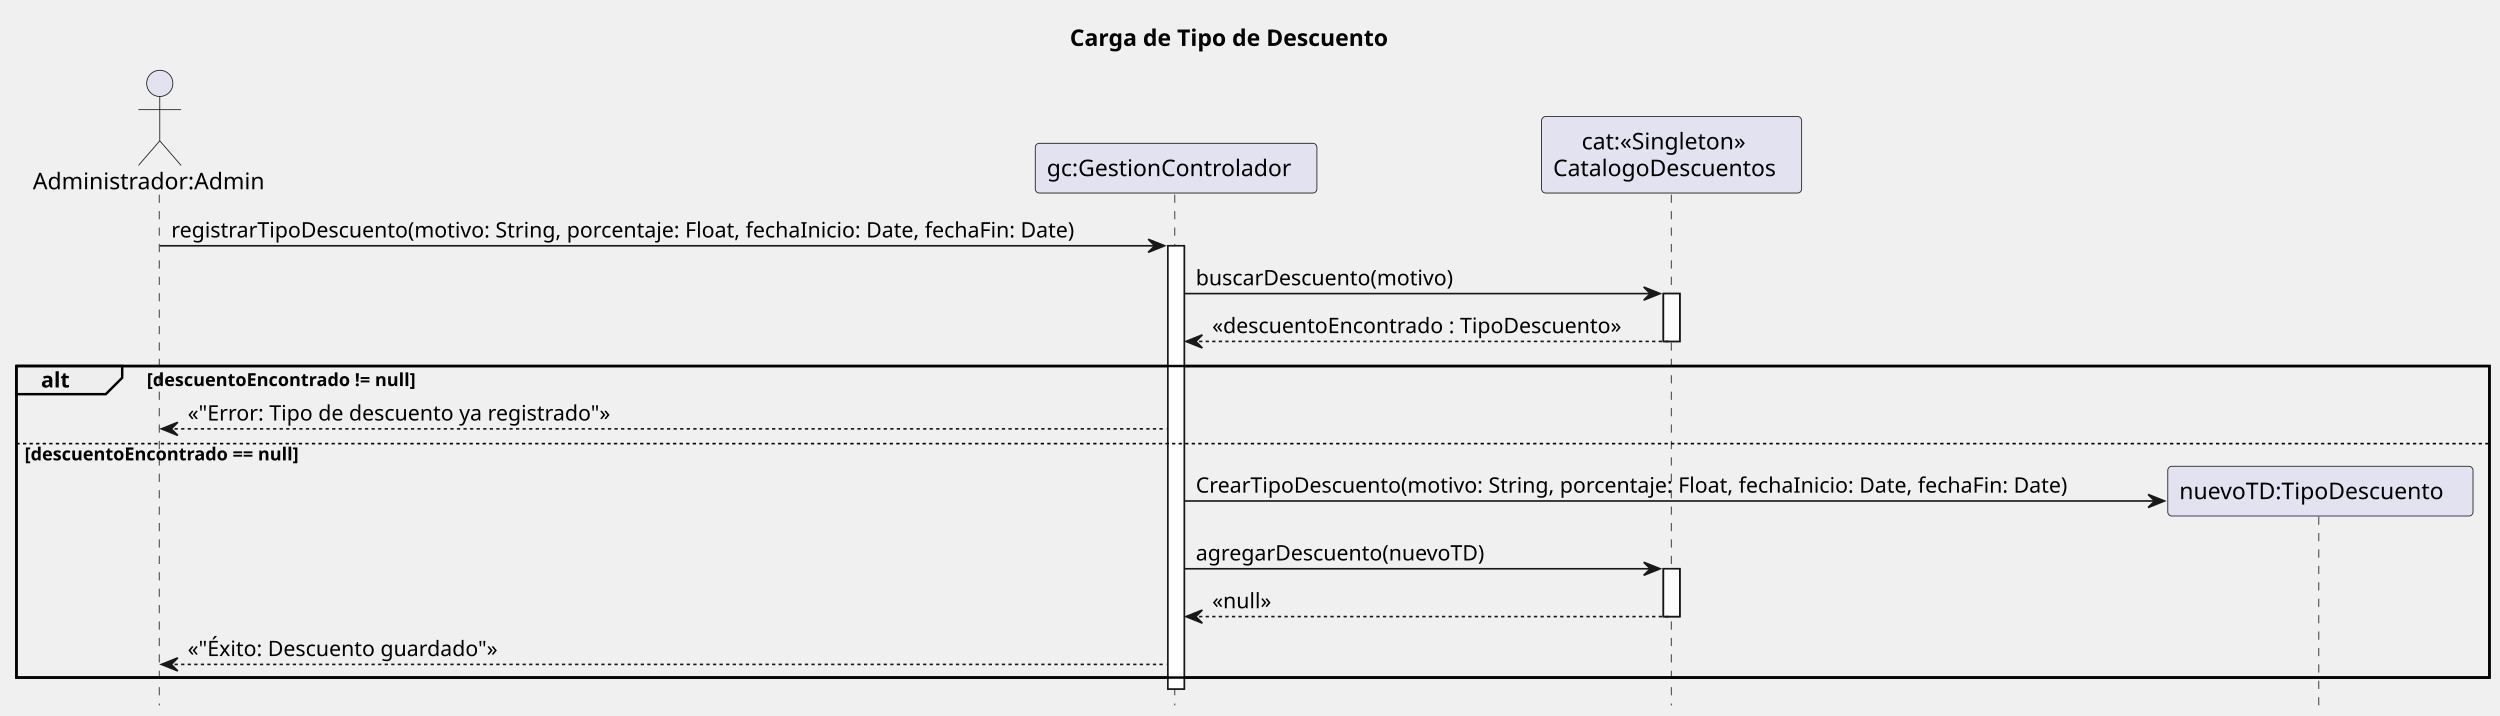
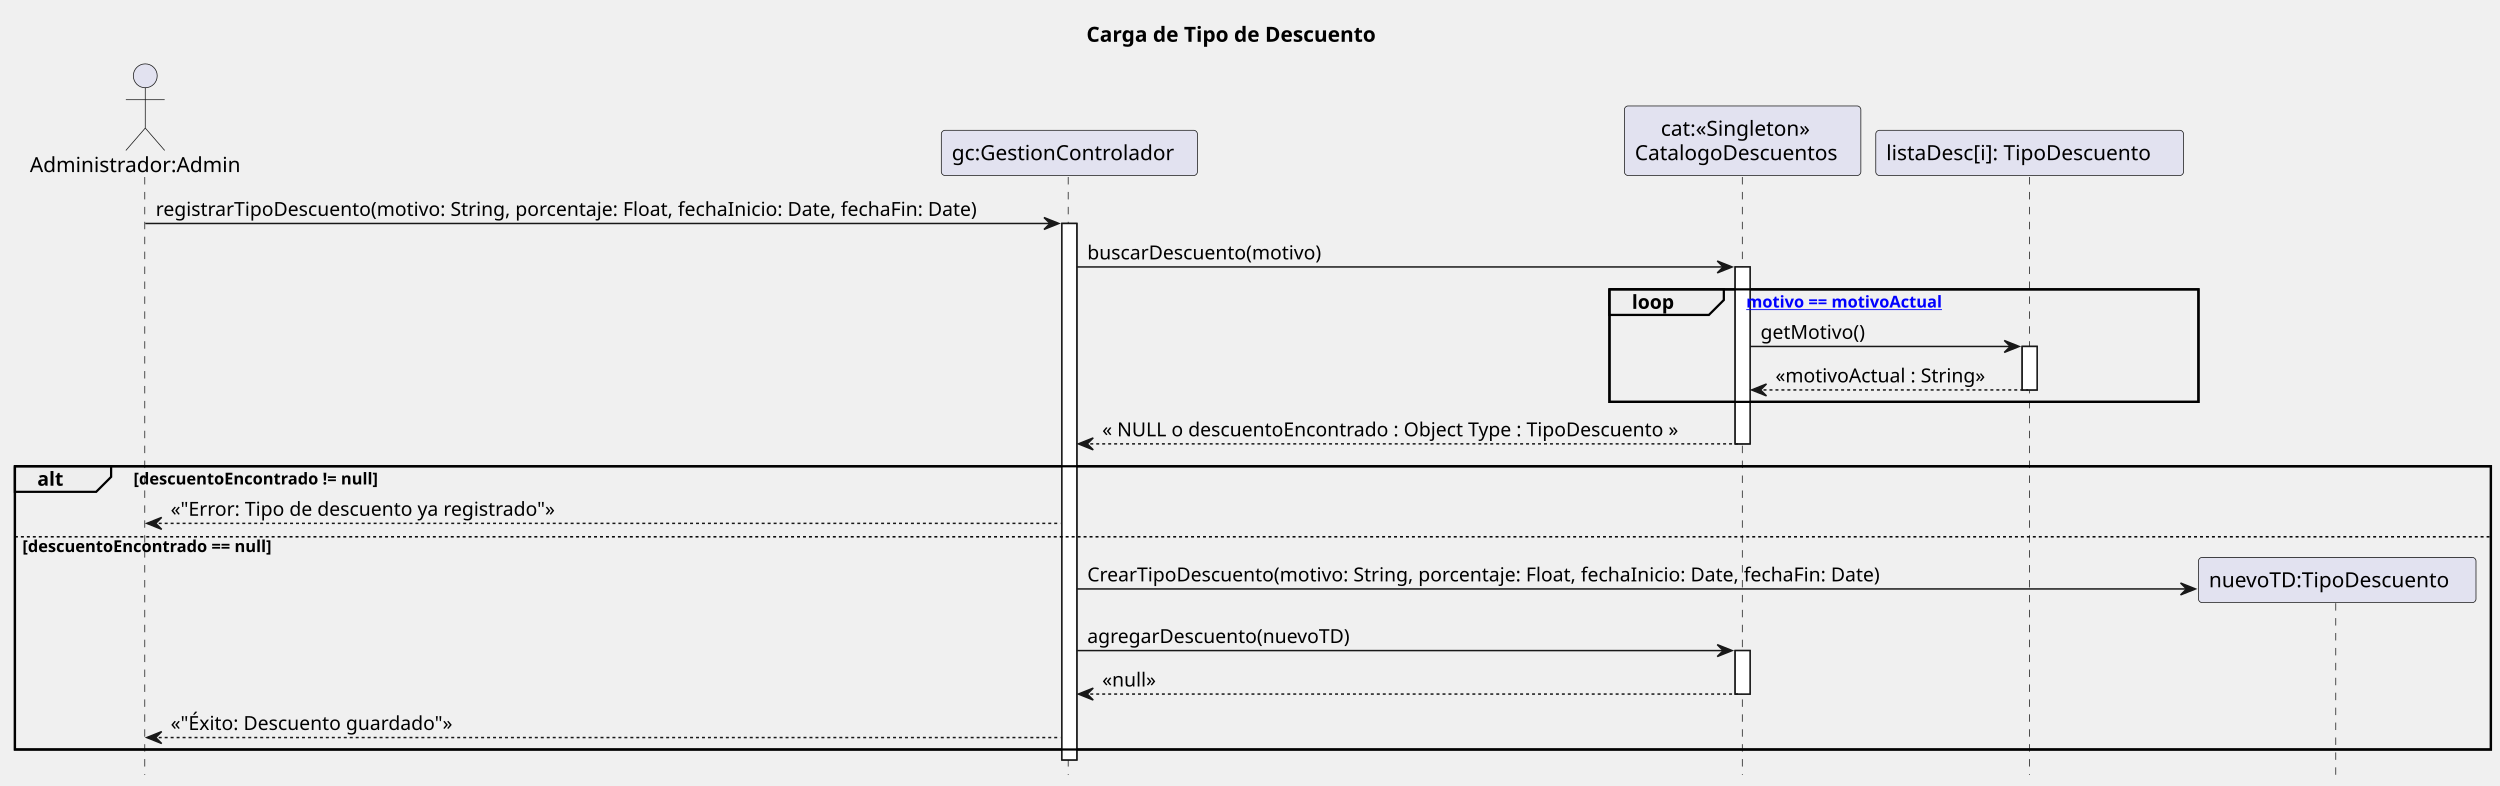
- <svg xmlns="http://www.w3.org/2000/svg" contentStyleType="text/css" data-diagram-type="SEQUENCE" height="436px" preserveAspectRatio="none" style="width:1523px;height:436px;background:#FFFFFF;" version="1.1" viewBox="0 0 1523 436" width="1523px" zoomAndPan="magnify">
+ <svg xmlns="http://www.w3.org/2000/svg" xmlns:xlink="http://www.w3.org/1999/xlink" contentStyleType="text/css" data-diagram-type="SEQUENCE" height="526px" preserveAspectRatio="none" style="width:1675px;height:526px;background:#FFFFFF;" version="1.1" viewBox="0 0 1675 526" width="1675px" zoomAndPan="magnify">
  <defs />
  <g>
-     <text fill="#000000" font-family="sans-serif" font-size="14" font-weight="bold" lengthAdjust="spacing" textLength="222.1" x="651.734" y="27.995">Carga de Tipo de Descuento</text>
+     <text fill="#000000" font-family="sans-serif" font-size="14" font-weight="bold" lengthAdjust="spacing" textLength="222.1" x="727.908" y="27.995">Carga de Tipo de Descuento</text>
    <g>
-       <rect fill="#FFFFFF" height="270.031" style="stroke:#181818;stroke-width:1;" width="10" x="711.474" y="149.727" />
+       <rect fill="#FFFFFF" height="359.43" style="stroke:#181818;stroke-width:1;" width="10" x="711.474" y="149.727" />
    </g>
    <g>
-       <rect fill="#FFFFFF" height="29.133" style="stroke:#181818;stroke-width:1;" width="10" x="1013.345" y="178.859" />
+       <rect fill="#FFFFFF" height="118.531" style="stroke:#181818;stroke-width:1;" width="10" x="1162.553" y="178.859" />
    </g>
    <g>
-       <rect fill="#FFFFFF" height="29.133" style="stroke:#181818;stroke-width:1;" width="10" x="1013.345" y="346.492" />
+       <rect fill="#FFFFFF" height="29.133" style="stroke:#181818;stroke-width:1;" width="10" x="1162.553" y="435.891" />
    </g>
-     <rect fill="none" height="189.766" style="stroke:#000000;stroke-width:1.5;" width="1506.567" x="10" y="222.992" />
+     <g>
+       <rect fill="#FFFFFF" height="29.133" style="stroke:#181818;stroke-width:1;" width="10" x="1354.864" y="232.125" />
+     </g>
+     <rect fill="none" height="75.398" style="stroke:#000000;stroke-width:1.5;" width="394.622" x="1078.342" y="193.859" />
+     <rect fill="none" height="189.766" style="stroke:#000000;stroke-width:1.5;" width="1658.915" x="10" y="312.391" />
    <g class="participant-lifeline" data-entity-uid="part1" data-qualified-name="admin" id="part1-lifeline">
      <g>
-         <rect fill="#000000" fill-opacity="0" height="311.164" width="8" x="93.331" y="118.594" />
-         <line style="stroke:#181818;stroke-width:0.5;stroke-dasharray:5,5;" x1="97" x2="97" y1="118.594" y2="429.758" />
+         <rect fill="#000000" fill-opacity="0" height="400.562" width="8" x="93.331" y="118.594" />
+         <line style="stroke:#181818;stroke-width:0.5;stroke-dasharray:5,5;" x1="97" x2="97" y1="118.594" y2="519.156" />
      </g>
    </g>
    <g class="participant-lifeline" data-entity-uid="part2" data-qualified-name="ctrl" id="part2-lifeline">
      <g>
-         <rect fill="#000000" fill-opacity="0" height="311.164" width="8" x="712.474" y="118.594" />
-         <line style="stroke:#181818;stroke-width:0.5;stroke-dasharray:5,5;" x1="715.687" x2="715.687" y1="118.594" y2="429.758" />
+         <rect fill="#000000" fill-opacity="0" height="400.562" width="8" x="712.474" y="118.594" />
+         <line style="stroke:#181818;stroke-width:0.5;stroke-dasharray:5,5;" x1="715.687" x2="715.687" y1="118.594" y2="519.156" />
      </g>
    </g>
    <g class="participant-lifeline" data-entity-uid="part3" data-qualified-name="cat" id="part3-lifeline">
      <g>
-         <rect fill="#000000" fill-opacity="0" height="311.164" width="8" x="1014.345" y="118.594" />
-         <line style="stroke:#181818;stroke-width:0.5;stroke-dasharray:5,5;" x1="1018.134" x2="1018.134" y1="118.594" y2="429.758" />
+         <rect fill="#000000" fill-opacity="0" height="400.562" width="8" x="1163.553" y="118.594" />
+         <line style="stroke:#181818;stroke-width:0.5;stroke-dasharray:5,5;" x1="1167.342" x2="1167.342" y1="118.594" y2="519.156" />
      </g>
    </g>
-     <g class="participant-lifeline" data-entity-uid="part4" data-qualified-name="td" id="part4-lifeline">
+     <g class="participant-lifeline" data-entity-uid="part4" data-qualified-name="listDesc" id="part4-lifeline">
      <g>
-         <rect fill="#000000" fill-opacity="0" height="115.047" width="8" x="1409.592" y="314.711" />
-         <line style="stroke:#181818;stroke-width:0.5;stroke-dasharray:5,5;" x1="1412.616" x2="1412.616" y1="314.711" y2="429.758" />
+         <rect fill="#000000" fill-opacity="0" height="400.562" width="8" x="1355.864" y="118.594" />
+         <line style="stroke:#181818;stroke-width:0.5;stroke-dasharray:5,5;" x1="1359.765" x2="1359.765" y1="118.594" y2="519.156" />
+       </g>
+     </g>
+     <g class="participant-lifeline" data-entity-uid="part5" data-qualified-name="td" id="part5-lifeline">
+       <g>
+         <rect fill="#000000" fill-opacity="0" height="115.047" width="8" x="1561.939" y="404.109" />
+         <line style="stroke:#181818;stroke-width:0.5;stroke-dasharray:5,5;" x1="1564.964" x2="1564.964" y1="404.109" y2="519.156" />
      </g>
    </g>
    <g class="participant participant-head" data-entity-uid="part1" data-qualified-name="admin" id="part1-head">
      <text fill="#000000" font-family="sans-serif" font-size="14" lengthAdjust="spacing" textLength="148.661" x="20" y="115.292">Administrador:Admin</text>
      <ellipse cx="97.331" cy="50.797" fill="#E2E2F0" rx="8" ry="8" style="stroke:#181818;stroke-width:0.5;" />
      <path d="M97.331,58.797 L97.331,85.797 M84.331,66.797 L110.331,66.797 M97.331,85.797 L84.331,100.797 M97.331,85.797 L110.331,100.797" fill="none" style="stroke:#181818;stroke-width:0.5;" />
    </g>
    <g class="participant participant-head" data-entity-uid="part2" data-qualified-name="ctrl" id="part2-head">
      <rect fill="#E2E2F0" height="30.297" rx="2.5" ry="2.5" style="stroke:#181818;stroke-width:0.5;" width="171.575" x="630.687" y="87.297" />
      <text fill="#000000" font-family="sans-serif" font-size="14" lengthAdjust="spacing" textLength="157.575" x="637.687" y="107.292">gc:GestionControlador</text>
    </g>
    <g class="participant participant-head" data-entity-uid="part3" data-qualified-name="cat" id="part3-head">
-       <rect fill="#E2E2F0" height="46.594" rx="2.5" ry="2.5" style="stroke:#181818;stroke-width:0.5;" width="158.423" x="939.134" y="71" />
-       <text fill="#000000" font-family="sans-serif" font-size="14" lengthAdjust="spacing" textLength="109.58" x="963.555" y="90.995">cat:«Singleton»</text>
-       <text fill="#000000" font-family="sans-serif" font-size="14" lengthAdjust="spacing" textLength="144.423" x="946.134" y="107.292">CatalogoDescuentos</text>
+       <rect fill="#E2E2F0" height="46.594" rx="2.5" ry="2.5" style="stroke:#181818;stroke-width:0.5;" width="158.423" x="1088.342" y="71" />
+       <text fill="#000000" font-family="sans-serif" font-size="14" lengthAdjust="spacing" textLength="109.58" x="1112.763" y="90.995">cat:«Singleton»</text>
+       <text fill="#000000" font-family="sans-serif" font-size="14" lengthAdjust="spacing" textLength="144.423" x="1095.342" y="107.292">CatalogoDescuentos</text>
+     </g>
+     <g class="participant participant-head" data-entity-uid="part4" data-qualified-name="listDesc" id="part4-head">
+       <rect fill="#E2E2F0" height="30.297" rx="2.5" ry="2.5" style="stroke:#181818;stroke-width:0.5;" width="206.199" x="1256.765" y="87.297" />
+       <text fill="#000000" font-family="sans-serif" font-size="14" lengthAdjust="spacing" textLength="192.199" x="1263.765" y="107.292">listaDesc[i]: TipoDescuento</text>
    </g>
    <g>
-       <rect fill="#FFFFFF" height="270.031" style="stroke:#181818;stroke-width:1;" width="10" x="711.474" y="149.727" />
+       <rect fill="#FFFFFF" height="359.43" style="stroke:#181818;stroke-width:1;" width="10" x="711.474" y="149.727" />
    </g>
    <g>
-       <rect fill="#FFFFFF" height="29.133" style="stroke:#181818;stroke-width:1;" width="10" x="1013.345" y="178.859" />
+       <rect fill="#FFFFFF" height="118.531" style="stroke:#181818;stroke-width:1;" width="10" x="1162.553" y="178.859" />
    </g>
    <g>
-       <rect fill="#FFFFFF" height="29.133" style="stroke:#181818;stroke-width:1;" width="10" x="1013.345" y="346.492" />
+       <rect fill="#FFFFFF" height="29.133" style="stroke:#181818;stroke-width:1;" width="10" x="1162.553" y="435.891" />
+     </g>
+     <g>
+       <rect fill="#FFFFFF" height="29.133" style="stroke:#181818;stroke-width:1;" width="10" x="1354.864" y="232.125" />
    </g>
    <g class="message" data-entity-1="part1" data-entity-2="part2" id="msg1">
      <polygon fill="#181818" points="699.474,145.727,709.474,149.727,699.474,153.727,703.474,149.727" style="stroke:#181818;stroke-width:1;" />
      <line style="stroke:#181818;stroke-width:1;" x1="97.331" x2="705.474" y1="149.727" y2="149.727" />
      <text fill="#000000" font-family="sans-serif" font-size="13" lengthAdjust="spacing" textLength="595.144" x="104.331" y="144.661">registrarTipoDescuento(motivo: String, porcentaje: Float, fechaInicio: Date, fechaFin: Date)</text>
    </g>
    <g class="message" data-entity-1="part2" data-entity-2="part3" id="msg2">
-       <polygon fill="#181818" points="1001.345,174.859,1011.345,178.859,1001.345,182.859,1005.345,178.859" style="stroke:#181818;stroke-width:1;" />
-       <line style="stroke:#181818;stroke-width:1;" x1="721.474" x2="1007.345" y1="178.859" y2="178.859" />
+       <polygon fill="#181818" points="1150.553,174.859,1160.553,178.859,1150.553,182.859,1154.553,178.859" style="stroke:#181818;stroke-width:1;" />
+       <line style="stroke:#181818;stroke-width:1;" x1="721.474" x2="1156.553" y1="178.859" y2="178.859" />
      <text fill="#000000" font-family="sans-serif" font-size="13" lengthAdjust="spacing" textLength="168.295" x="728.474" y="173.793">buscarDescuento(motivo)</text>
    </g>
-     <g class="message" data-entity-1="part3" data-entity-2="part2" id="msg3">
-       <polygon fill="#181818" points="732.474,203.992,722.474,207.992,732.474,211.992,728.474,207.992" style="stroke:#181818;stroke-width:1;" />
-       <line style="stroke:#181818;stroke-width:1;stroke-dasharray:2,2;" x1="726.474" x2="1017.345" y1="207.992" y2="207.992" />
-       <text fill="#000000" font-family="sans-serif" font-size="13" lengthAdjust="spacing" textLength="267.871" x="738.474" y="202.926">«descuentoEncontrado : TipoDescuento»</text>
+     <path d="M1078.342,193.859 L1154.966,193.859 L1154.966,200.992 L1144.966,210.992 L1078.342,210.992 L1078.342,193.859" fill="#EEEEEE" style="stroke:#000000;stroke-width:1.5;" />
+     <rect fill="none" height="75.398" style="stroke:#000000;stroke-width:1.5;" width="394.622" x="1078.342" y="193.859" />
+     <text fill="#000000" font-family="sans-serif" font-size="13" font-weight="bold" lengthAdjust="spacing" textLength="31.624" x="1093.342" y="206.926">loop</text>
+     <a href="hasta" target="_top" title="hasta" xlink:actuate="onRequest" xlink:href="hasta" xlink:show="new" xlink:title="hasta" xlink:type="simple">
+       <text fill="#0000FF" font-family="sans-serif" font-size="11" font-weight="bold" lengthAdjust="spacing" text-decoration="underline" textLength="150.96" x="1169.966" y="206.07">motivo == motivoActual</text>
+     </a>
+     <g class="message" data-entity-1="part3" data-entity-2="part4" id="msg3">
+       <polygon fill="#181818" points="1342.864,228.125,1352.864,232.125,1342.864,236.125,1346.864,232.125" style="stroke:#181818;stroke-width:1;" />
+       <line style="stroke:#181818;stroke-width:1;" x1="1172.553" x2="1348.864" y1="232.125" y2="232.125" />
+       <text fill="#000000" font-family="sans-serif" font-size="13" lengthAdjust="spacing" textLength="75.017" x="1179.553" y="227.059">getMotivo()</text>
    </g>
-     <path d="M10,222.992 L74.443,222.992 L74.443,230.125 L64.443,240.125 L10,240.125 L10,222.992" fill="#EEEEEE" style="stroke:#000000;stroke-width:1.5;" />
-     <rect fill="none" height="189.766" style="stroke:#000000;stroke-width:1.5;" width="1506.567" x="10" y="222.992" />
-     <text fill="#000000" font-family="sans-serif" font-size="13" font-weight="bold" lengthAdjust="spacing" textLength="19.443" x="25" y="236.059">alt</text>
-     <text fill="#000000" font-family="sans-serif" font-size="11" font-weight="bold" lengthAdjust="spacing" textLength="190.282" x="89.443" y="235.203">[descuentoEncontrado != null]</text>
-     <g class="message" data-entity-1="part2" data-entity-2="part1" id="msg4">
-       <polygon fill="#181818" points="108.331,257.258,98.331,261.258,108.331,265.258,104.331,261.258" style="stroke:#181818;stroke-width:1;" />
-       <line style="stroke:#181818;stroke-width:1;stroke-dasharray:2,2;" x1="102.331" x2="710.474" y1="261.258" y2="261.258" />
-       <text fill="#000000" font-family="sans-serif" font-size="13" lengthAdjust="spacing" textLength="279.068" x="114.331" y="256.192">«"Error: Tipo de descuento ya registrado"»</text>
+     <g class="message" data-entity-1="part4" data-entity-2="part3" id="msg4">
+       <polygon fill="#181818" points="1183.553,257.258,1173.553,261.258,1183.553,265.258,1179.553,261.258" style="stroke:#181818;stroke-width:1;" />
+       <line style="stroke:#181818;stroke-width:1;stroke-dasharray:2,2;" x1="1177.553" x2="1358.864" y1="261.258" y2="261.258" />
+       <text fill="#000000" font-family="sans-serif" font-size="13" lengthAdjust="spacing" textLength="153.277" x="1189.553" y="256.192">«motivoActual : String»</text>
    </g>
-     <line style="stroke:#000000;stroke-width:1;stroke-dasharray:2,2;" x1="10" x2="1516.567" y1="270.258" y2="270.258" />
-     <text fill="#000000" font-family="sans-serif" font-size="11" font-weight="bold" lengthAdjust="spacing" textLength="194.482" x="15" y="280.468">[descuentoEncontrado == null]</text>
-     <g class="message" data-entity-1="part2" data-entity-2="part4" id="msg5">
-       <polygon fill="#181818" points="1308.616,301.195,1318.616,305.195,1308.616,309.195,1312.616,305.195" style="stroke:#181818;stroke-width:1;" />
-       <line style="stroke:#181818;stroke-width:1;" x1="721.474" x2="1314.616" y1="305.195" y2="305.195" />
-       <text fill="#000000" font-family="sans-serif" font-size="13" lengthAdjust="spacing" textLength="575.142" x="728.474" y="300.129">CrearTipoDescuento(motivo: String, porcentaje: Float, fechaInicio: Date, fechaFin: Date)</text>
+     <g class="message" data-entity-1="part3" data-entity-2="part2" id="msg5">
+       <polygon fill="#181818" points="732.474,293.391,722.474,297.391,732.474,301.391,728.474,297.391" style="stroke:#181818;stroke-width:1;" />
+       <line style="stroke:#181818;stroke-width:1;stroke-dasharray:2,2;" x1="726.474" x2="1166.553" y1="297.391" y2="297.391" />
+       <text fill="#000000" font-family="sans-serif" font-size="13" lengthAdjust="spacing" textLength="417.079" x="738.474" y="292.325">« NULL o descuentoEncontrado : Object Type : TipoDescuento »</text>
    </g>
-     <rect fill="#E2E2F0" height="30.297" rx="2.5" ry="2.5" style="stroke:#181818;stroke-width:0.5;" width="185.951" x="1320.616" y="284.062" />
-     <text fill="#000000" font-family="sans-serif" font-size="14" lengthAdjust="spacing" textLength="171.951" x="1327.616" y="304.058">nuevoTD:TipoDescuento</text>
-     <g class="message" data-entity-1="part2" data-entity-2="part3" id="msg7">
-       <polygon fill="#181818" points="1001.345,342.492,1011.345,346.492,1001.345,350.492,1005.345,346.492" style="stroke:#181818;stroke-width:1;" />
-       <line style="stroke:#181818;stroke-width:1;" x1="721.474" x2="1007.345" y1="346.492" y2="346.492" />
-       <text fill="#000000" font-family="sans-serif" font-size="13" lengthAdjust="spacing" textLength="188.798" x="728.474" y="341.426">agregarDescuento(nuevoTD)</text>
+     <path d="M10,312.391 L74.443,312.391 L74.443,319.523 L64.443,329.523 L10,329.523 L10,312.391" fill="#EEEEEE" style="stroke:#000000;stroke-width:1.5;" />
+     <rect fill="none" height="189.766" style="stroke:#000000;stroke-width:1.5;" width="1658.915" x="10" y="312.391" />
+     <text fill="#000000" font-family="sans-serif" font-size="13" font-weight="bold" lengthAdjust="spacing" textLength="19.443" x="25" y="325.457">alt</text>
+     <text fill="#000000" font-family="sans-serif" font-size="11" font-weight="bold" lengthAdjust="spacing" textLength="190.282" x="89.443" y="324.601">[descuentoEncontrado != null]</text>
+     <g class="message" data-entity-1="part2" data-entity-2="part1" id="msg6">
+       <polygon fill="#181818" points="108.331,346.656,98.331,350.656,108.331,354.656,104.331,350.656" style="stroke:#181818;stroke-width:1;" />
+       <line style="stroke:#181818;stroke-width:1;stroke-dasharray:2,2;" x1="102.331" x2="710.474" y1="350.656" y2="350.656" />
+       <text fill="#000000" font-family="sans-serif" font-size="13" lengthAdjust="spacing" textLength="279.068" x="114.331" y="345.59">«"Error: Tipo de descuento ya registrado"»</text>
    </g>
-     <g class="message" data-entity-1="part3" data-entity-2="part2" id="msg8">
-       <polygon fill="#181818" points="732.474,371.625,722.474,375.625,732.474,379.625,728.474,375.625" style="stroke:#181818;stroke-width:1;" />
-       <line style="stroke:#181818;stroke-width:1;stroke-dasharray:2,2;" x1="726.474" x2="1017.345" y1="375.625" y2="375.625" />
-       <text fill="#000000" font-family="sans-serif" font-size="13" lengthAdjust="spacing" textLength="39.609" x="738.474" y="370.559">«null»</text>
+     <line style="stroke:#000000;stroke-width:1;stroke-dasharray:2,2;" x1="10" x2="1668.915" y1="359.656" y2="359.656" />
+     <text fill="#000000" font-family="sans-serif" font-size="11" font-weight="bold" lengthAdjust="spacing" textLength="194.482" x="15" y="369.867">[descuentoEncontrado == null]</text>
+     <g class="message" data-entity-1="part2" data-entity-2="part5" id="msg7">
+       <polygon fill="#181818" points="1460.964,390.594,1470.964,394.594,1460.964,398.594,1464.964,394.594" style="stroke:#181818;stroke-width:1;" />
+       <line style="stroke:#181818;stroke-width:1;" x1="721.474" x2="1466.964" y1="394.594" y2="394.594" />
+       <text fill="#000000" font-family="sans-serif" font-size="13" lengthAdjust="spacing" textLength="575.142" x="728.474" y="389.528">CrearTipoDescuento(motivo: String, porcentaje: Float, fechaInicio: Date, fechaFin: Date)</text>
    </g>
-     <g class="message" data-entity-1="part2" data-entity-2="part1" id="msg9">
-       <polygon fill="#181818" points="108.331,400.758,98.331,404.758,108.331,408.758,104.331,404.758" style="stroke:#181818;stroke-width:1;" />
-       <line style="stroke:#181818;stroke-width:1;stroke-dasharray:2,2;" x1="102.331" x2="710.474" y1="404.758" y2="404.758" />
-       <text fill="#000000" font-family="sans-serif" font-size="13" lengthAdjust="spacing" textLength="204.763" x="114.331" y="399.692">«"Éxito: Descuento guardado"»</text>
+     <rect fill="#E2E2F0" height="30.297" rx="2.5" ry="2.5" style="stroke:#181818;stroke-width:0.5;" width="185.951" x="1472.964" y="373.461" />
+     <text fill="#000000" font-family="sans-serif" font-size="14" lengthAdjust="spacing" textLength="171.951" x="1479.964" y="393.456">nuevoTD:TipoDescuento</text>
+     <g class="message" data-entity-1="part2" data-entity-2="part3" id="msg9">
+       <polygon fill="#181818" points="1150.553,431.891,1160.553,435.891,1150.553,439.891,1154.553,435.891" style="stroke:#181818;stroke-width:1;" />
+       <line style="stroke:#181818;stroke-width:1;" x1="721.474" x2="1156.553" y1="435.891" y2="435.891" />
+       <text fill="#000000" font-family="sans-serif" font-size="13" lengthAdjust="spacing" textLength="188.798" x="728.474" y="430.825">agregarDescuento(nuevoTD)</text>
+     </g>
+     <g class="message" data-entity-1="part3" data-entity-2="part2" id="msg10">
+       <polygon fill="#181818" points="732.474,461.023,722.474,465.023,732.474,469.023,728.474,465.023" style="stroke:#181818;stroke-width:1;" />
+       <line style="stroke:#181818;stroke-width:1;stroke-dasharray:2,2;" x1="726.474" x2="1166.553" y1="465.023" y2="465.023" />
+       <text fill="#000000" font-family="sans-serif" font-size="13" lengthAdjust="spacing" textLength="39.609" x="738.474" y="459.957">«null»</text>
+     </g>
+     <g class="message" data-entity-1="part2" data-entity-2="part1" id="msg11">
+       <polygon fill="#181818" points="108.331,490.156,98.331,494.156,108.331,498.156,104.331,494.156" style="stroke:#181818;stroke-width:1;" />
+       <line style="stroke:#181818;stroke-width:1;stroke-dasharray:2,2;" x1="102.331" x2="710.474" y1="494.156" y2="494.156" />
+       <text fill="#000000" font-family="sans-serif" font-size="13" lengthAdjust="spacing" textLength="204.763" x="114.331" y="489.09">«"Éxito: Descuento guardado"»</text>
    </g>
  </g>
</svg>
